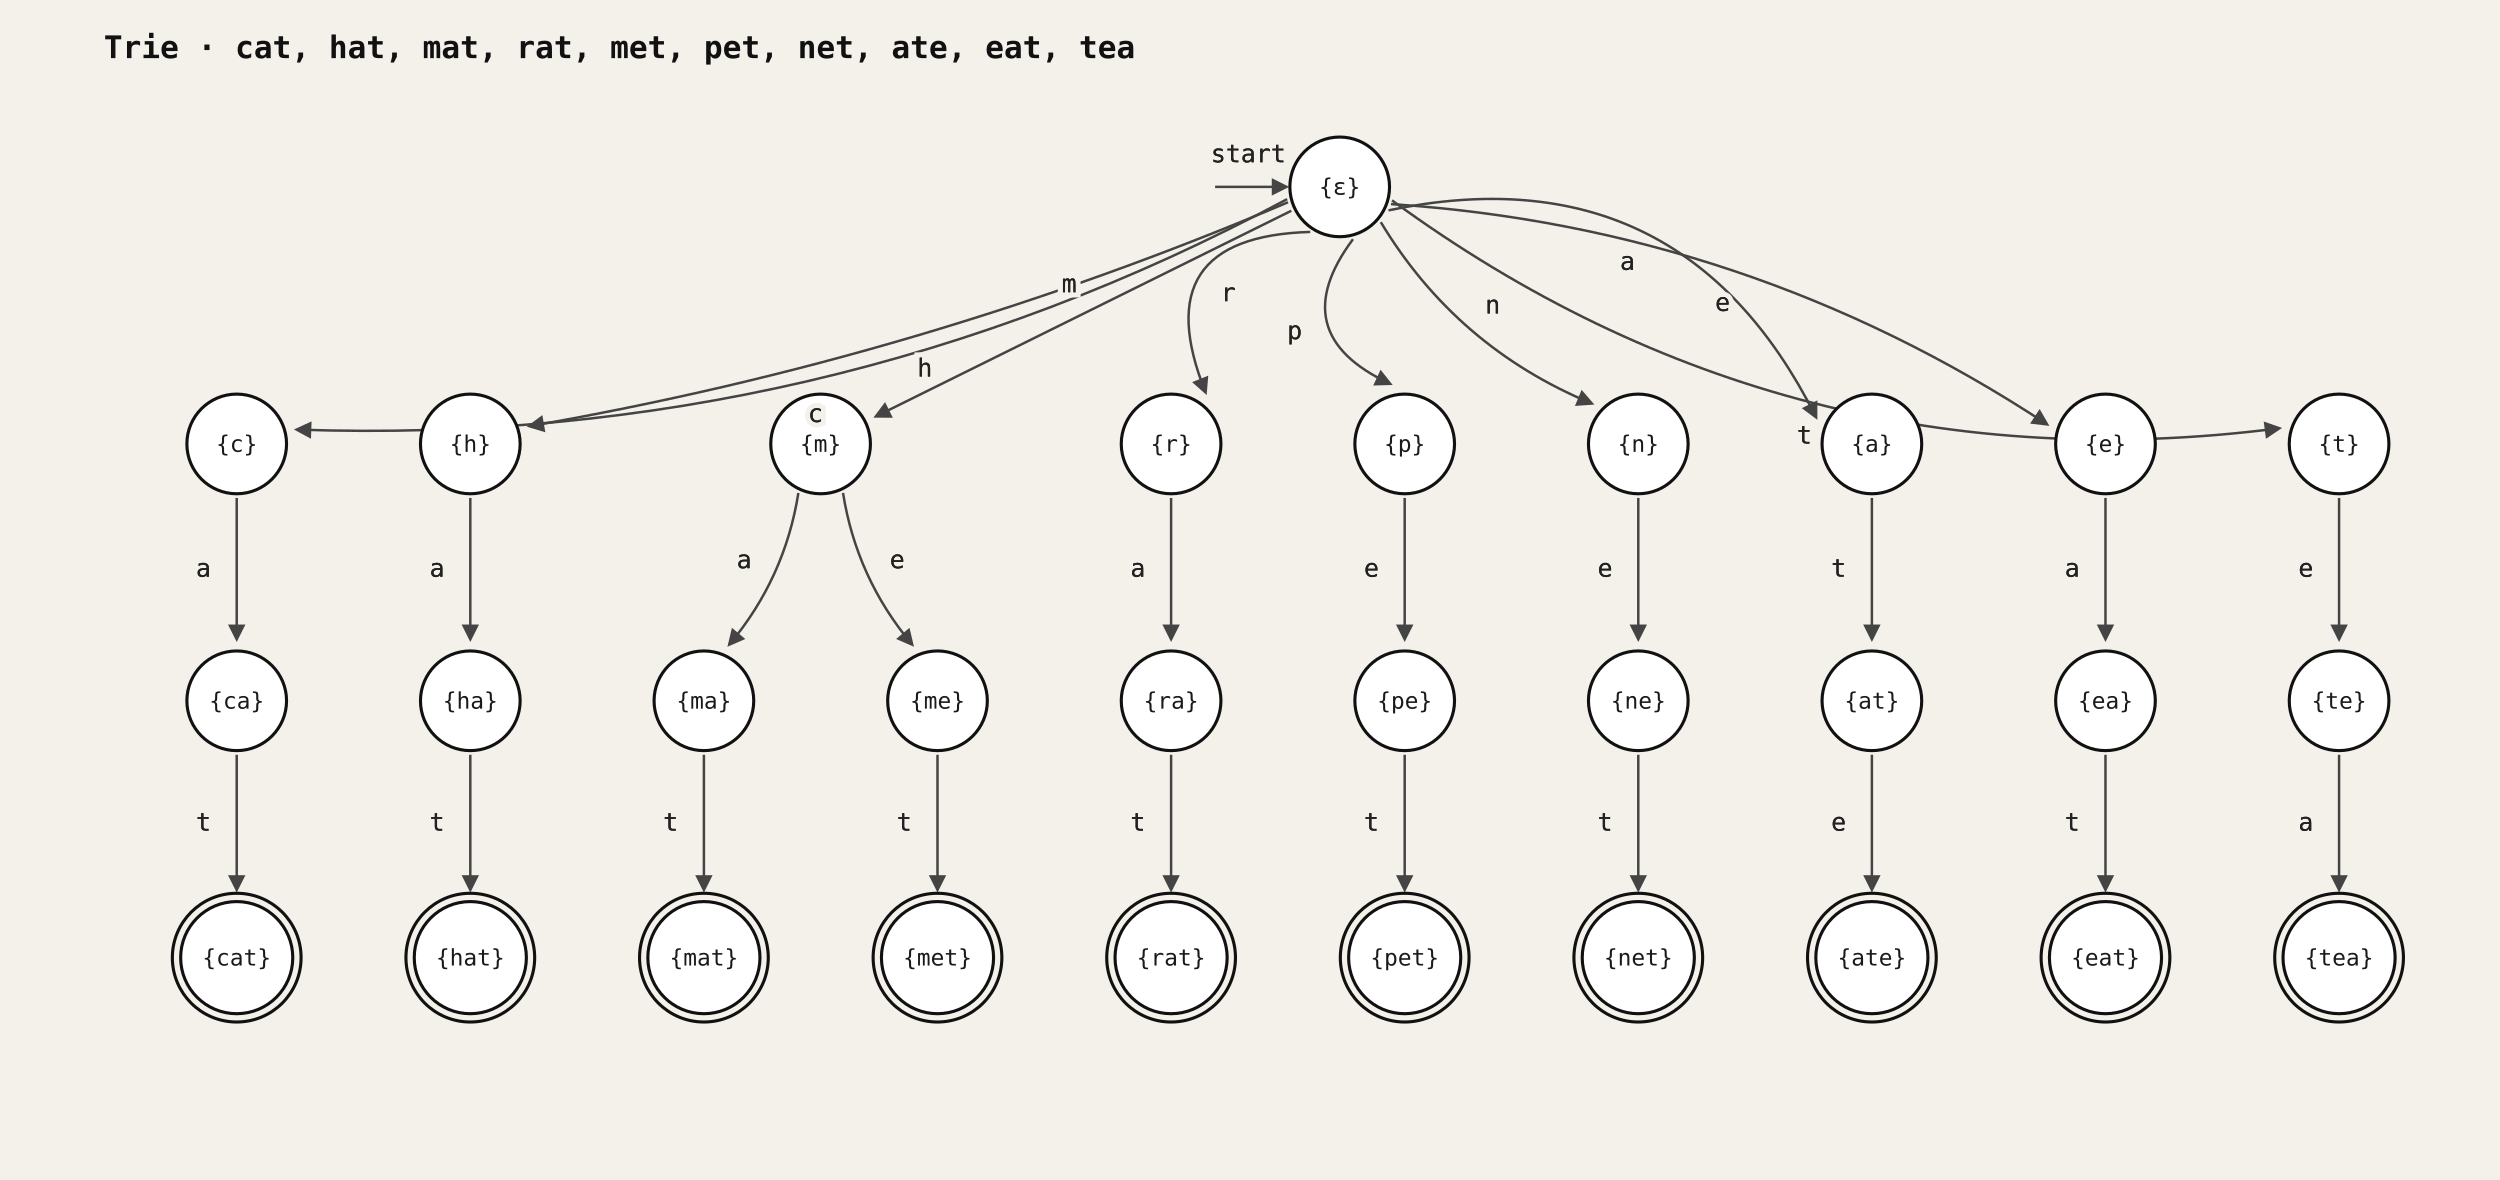
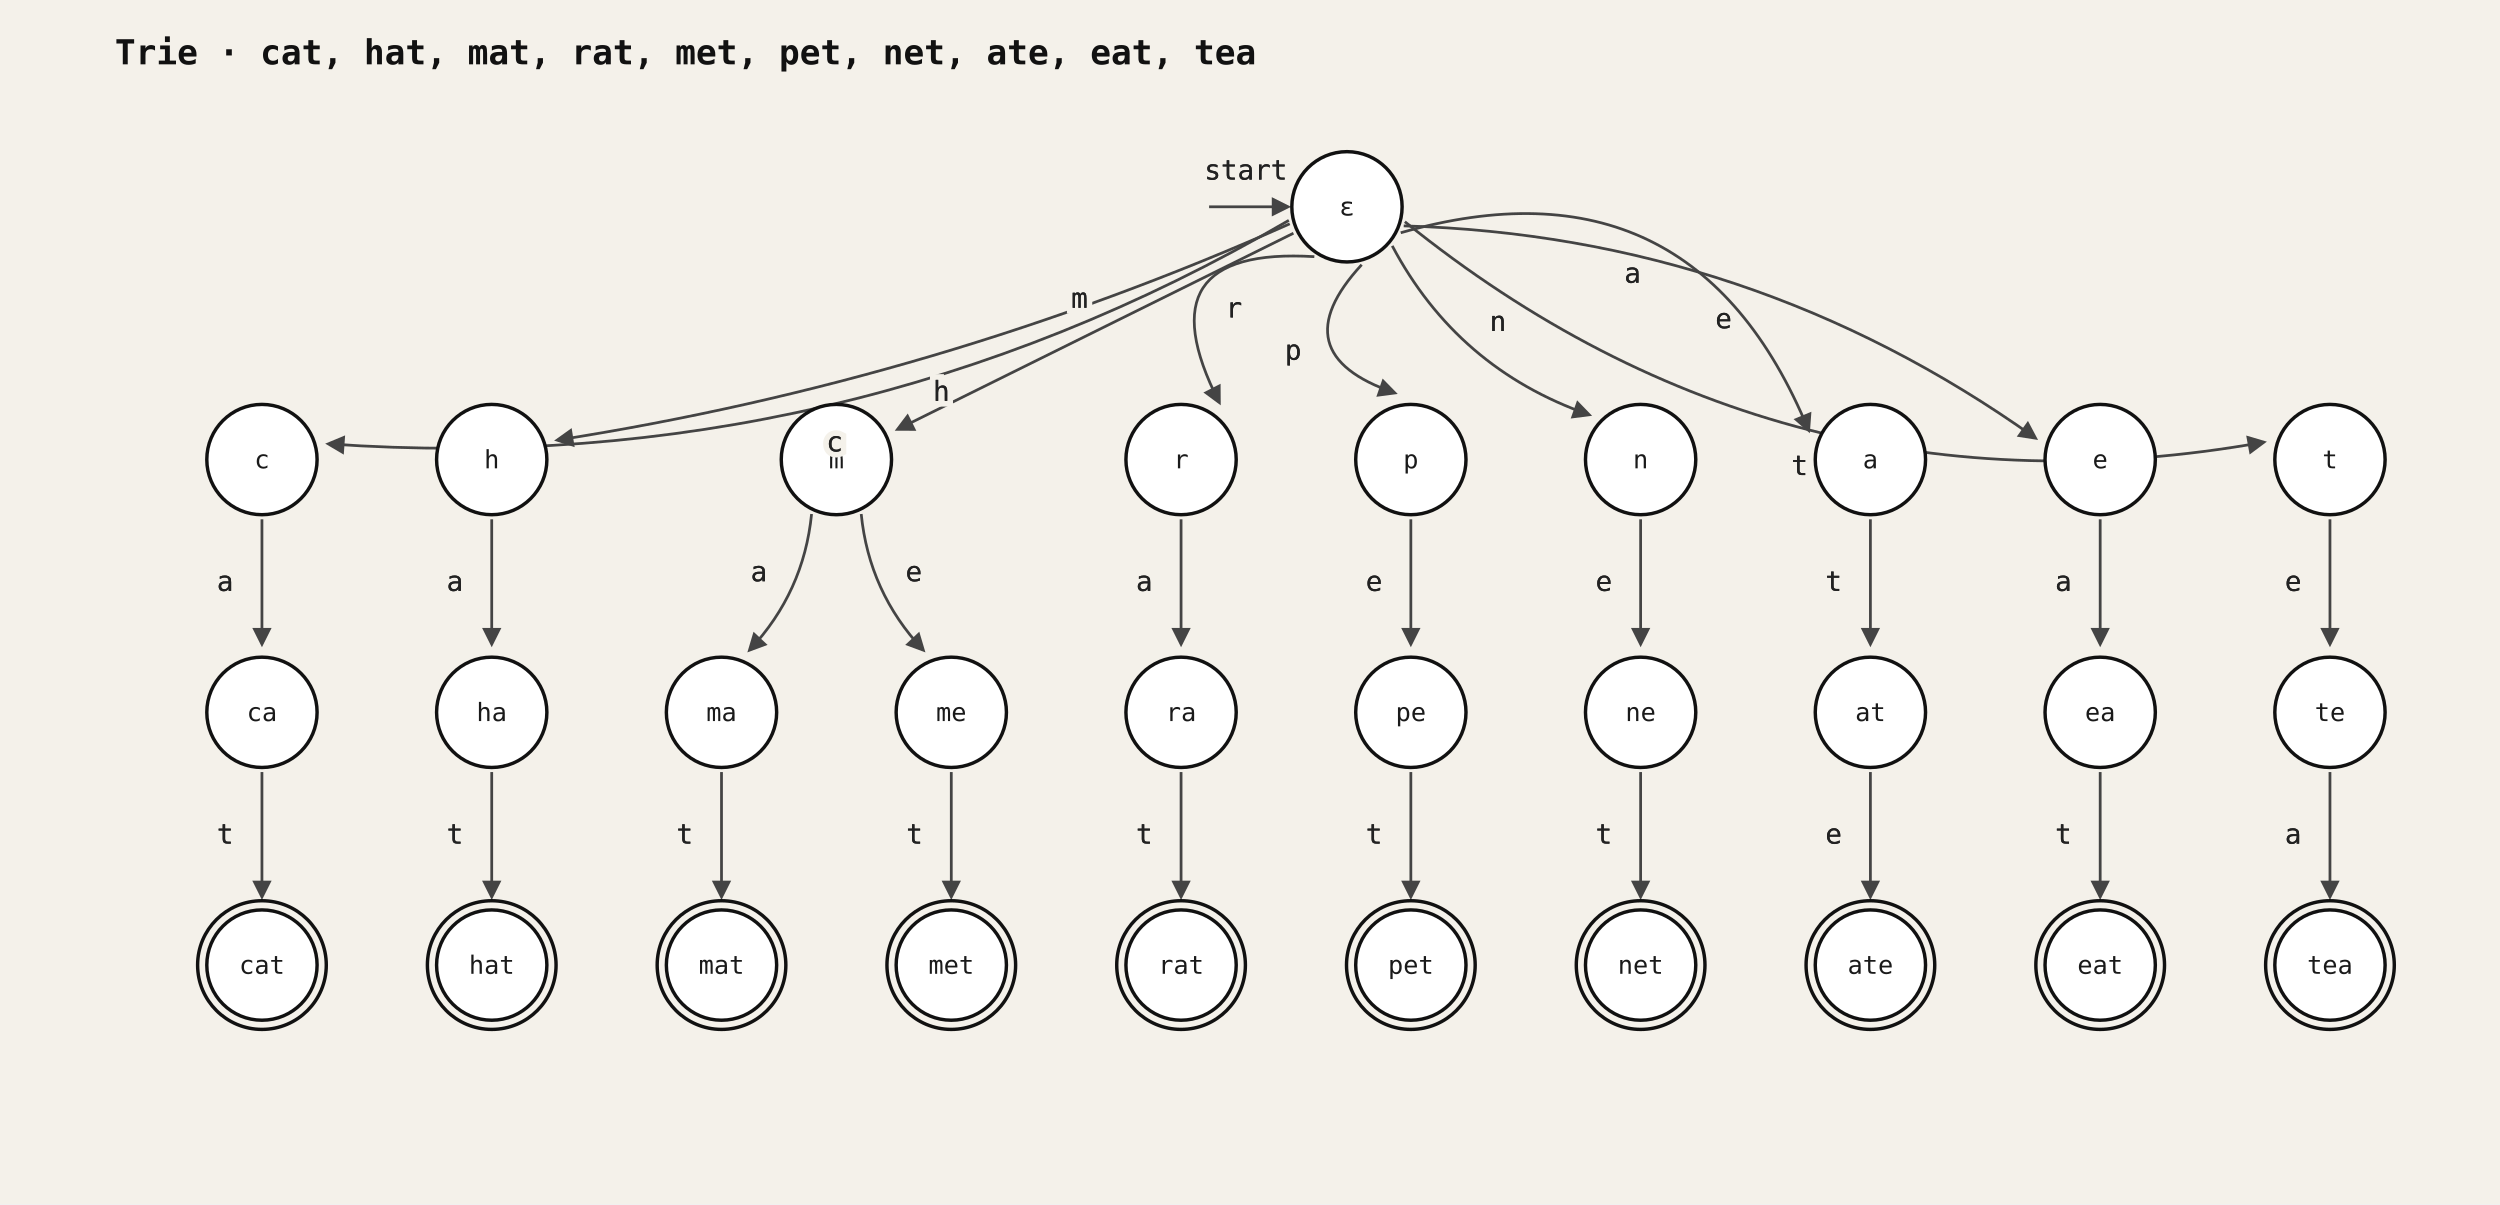
- <svg xmlns="http://www.w3.org/2000/svg" width="1204" height="568" viewBox="0 0 1204 568">
+ <svg xmlns="http://www.w3.org/2000/svg" width="1088" height="524" viewBox="0 0 1088 524">
  <style>text { font-family: ui-monospace, Consolas, monospace; font-size: 13px; fill: #111; }.edge-label { font-size: 12px; fill: #222; }.state-label { font-size: 11px; fill: #1a1a1a; }.title { font-size: 15px; font-weight: 600; fill: #111; }</style>
-   <rect x="0" y="0" width="1204" height="568" fill="#f4f1ea" />
+   <rect x="0" y="0" width="1088" height="524" fill="#f4f1ea" />
  <text x="50" y="28" class="title">Trie · cat, hat, mat, rat, met, pet, net, ate, eat, tea</text>
  <defs>
    <marker id="arrow" viewBox="0 0 10 10" refX="8" refY="5" markerWidth="7" markerHeight="7" orient="auto-start-reverse">
      <path d="M 0 0 L 10 5 L 0 10 z" fill="#444" />
    </marker>
  </defs>
-   <path d="M 668.7 101.3 Q 809.8 71.8 874.5 200.7" fill="none" stroke="#444" stroke-width="1.2" marker-end="url(#arrow)" />
-   <path d="M 619.9 95.9 Q 396.5 215.7 143.2 206.9" fill="none" stroke="#444" stroke-width="1.2" marker-end="url(#arrow)" />
-   <path d="M 669.9 98.3 Q 841.7 109.5 985.6 204.2" fill="none" stroke="#444" stroke-width="1.2" marker-end="url(#arrow)" />
-   <path d="M 620.3 97.4 Q 444.0 172.4 255.3 205.2" fill="none" stroke="#444" stroke-width="1.2" marker-end="url(#arrow)" />
-   <path d="M 621.9 101.5 L 422.1 200.4" fill="none" stroke="#444" stroke-width="1.2" marker-end="url(#arrow)" />
-   <path d="M 665.0 107.0 Q 701.3 167.2 766.3 194.2" fill="none" stroke="#444" stroke-width="1.2" marker-end="url(#arrow)" />
-   <path d="M 651.6 115.2 Q 617.7 160.7 669.2 184.7" fill="none" stroke="#444" stroke-width="1.2" marker-end="url(#arrow)" />
-   <path d="M 631.0 111.7 Q 550.6 114.0 580.5 188.7" fill="none" stroke="#444" stroke-width="1.2" marker-end="url(#arrow)" />
-   <path d="M 670.4 96.5 Q 862.0 236.6 1097.4 206.3" fill="none" stroke="#444" stroke-width="1.2" marker-end="url(#arrow)" />
-   <path d="M 901.5 239.8 L 901.5 307.5" fill="none" stroke="#444" stroke-width="1.2" marker-end="url(#arrow)" />
-   <path d="M 114.0 239.8 L 114.0 307.5" fill="none" stroke="#444" stroke-width="1.2" marker-end="url(#arrow)" />
-   <path d="M 1014.0 239.8 L 1014.0 307.5" fill="none" stroke="#444" stroke-width="1.2" marker-end="url(#arrow)" />
-   <path d="M 226.5 239.8 L 226.5 307.5" fill="none" stroke="#444" stroke-width="1.2" marker-end="url(#arrow)" />
-   <path d="M 384.5 237.4 Q 378.0 278.4 351.4 310.2" fill="none" stroke="#444" stroke-width="1.2" marker-end="url(#arrow)" />
-   <path d="M 406.0 237.4 Q 412.5 278.4 439.1 310.2" fill="none" stroke="#444" stroke-width="1.2" marker-end="url(#arrow)" />
-   <path d="M 789.0 239.8 L 789.0 307.5" fill="none" stroke="#444" stroke-width="1.2" marker-end="url(#arrow)" />
-   <path d="M 676.5 239.8 L 676.5 307.5" fill="none" stroke="#444" stroke-width="1.2" marker-end="url(#arrow)" />
-   <path d="M 564.0 239.8 L 564.0 307.5" fill="none" stroke="#444" stroke-width="1.2" marker-end="url(#arrow)" />
-   <path d="M 1126.5 239.8 L 1126.5 307.5" fill="none" stroke="#444" stroke-width="1.2" marker-end="url(#arrow)" />
-   <path d="M 901.5 363.5 L 901.5 428.2" fill="none" stroke="#444" stroke-width="1.2" marker-end="url(#arrow)" />
-   <path d="M 114.0 363.5 L 114.0 428.2" fill="none" stroke="#444" stroke-width="1.2" marker-end="url(#arrow)" />
-   <path d="M 1014.0 363.5 L 1014.0 428.2" fill="none" stroke="#444" stroke-width="1.2" marker-end="url(#arrow)" />
-   <path d="M 226.5 363.5 L 226.5 428.2" fill="none" stroke="#444" stroke-width="1.2" marker-end="url(#arrow)" />
-   <path d="M 339.0 363.5 L 339.0 428.2" fill="none" stroke="#444" stroke-width="1.2" marker-end="url(#arrow)" />
-   <path d="M 451.5 363.5 L 451.5 428.2" fill="none" stroke="#444" stroke-width="1.2" marker-end="url(#arrow)" />
-   <path d="M 789.0 363.5 L 789.0 428.2" fill="none" stroke="#444" stroke-width="1.2" marker-end="url(#arrow)" />
-   <path d="M 676.5 363.5 L 676.5 428.2" fill="none" stroke="#444" stroke-width="1.2" marker-end="url(#arrow)" />
-   <path d="M 564.0 363.5 L 564.0 428.2" fill="none" stroke="#444" stroke-width="1.2" marker-end="url(#arrow)" />
-   <path d="M 1126.5 363.5 L 1126.5 428.2" fill="none" stroke="#444" stroke-width="1.2" marker-end="url(#arrow)" />
-   <line x1="585.2" y1="90.0" x2="619.2" y2="90.0" stroke="#444" stroke-width="1.2" marker-end="url(#arrow)" />
-   <circle cx="645.2" cy="90.0" r="24.0" fill="#ffffff" stroke="#111" stroke-width="1.5" />
-   <text x="645.2" y="90.0" text-anchor="middle" dominant-baseline="central" class="state-label" font-size="10px">{ε}</text>
-   <circle cx="901.5" cy="213.8" r="24.0" fill="#ffffff" stroke="#111" stroke-width="1.5" />
-   <text x="901.5" y="213.8" text-anchor="middle" dominant-baseline="central" class="state-label" font-size="10px">{a}</text>
-   <circle cx="114.0" cy="213.8" r="24.0" fill="#ffffff" stroke="#111" stroke-width="1.5" />
-   <text x="114.0" y="213.8" text-anchor="middle" dominant-baseline="central" class="state-label" font-size="10px">{c}</text>
-   <circle cx="1014.0" cy="213.8" r="24.0" fill="#ffffff" stroke="#111" stroke-width="1.5" />
-   <text x="1014.0" y="213.8" text-anchor="middle" dominant-baseline="central" class="state-label" font-size="10px">{e}</text>
-   <circle cx="226.5" cy="213.8" r="24.0" fill="#ffffff" stroke="#111" stroke-width="1.5" />
-   <text x="226.5" y="213.8" text-anchor="middle" dominant-baseline="central" class="state-label" font-size="10px">{h}</text>
-   <circle cx="395.2" cy="213.8" r="24.0" fill="#ffffff" stroke="#111" stroke-width="1.5" />
-   <text x="395.2" y="213.8" text-anchor="middle" dominant-baseline="central" class="state-label" font-size="10px">{m}</text>
-   <circle cx="789.0" cy="213.8" r="24.0" fill="#ffffff" stroke="#111" stroke-width="1.5" />
-   <text x="789.0" y="213.8" text-anchor="middle" dominant-baseline="central" class="state-label" font-size="10px">{n}</text>
-   <circle cx="676.5" cy="213.8" r="24.0" fill="#ffffff" stroke="#111" stroke-width="1.5" />
-   <text x="676.5" y="213.8" text-anchor="middle" dominant-baseline="central" class="state-label" font-size="10px">{p}</text>
-   <circle cx="564.0" cy="213.8" r="24.0" fill="#ffffff" stroke="#111" stroke-width="1.5" />
-   <text x="564.0" y="213.8" text-anchor="middle" dominant-baseline="central" class="state-label" font-size="10px">{r}</text>
-   <circle cx="1126.5" cy="213.8" r="24.0" fill="#ffffff" stroke="#111" stroke-width="1.5" />
-   <text x="1126.5" y="213.8" text-anchor="middle" dominant-baseline="central" class="state-label" font-size="10px">{t}</text>
-   <circle cx="901.5" cy="337.5" r="24.0" fill="#ffffff" stroke="#111" stroke-width="1.5" />
-   <text x="901.5" y="337.5" text-anchor="middle" dominant-baseline="central" class="state-label" font-size="10px">{at}</text>
-   <circle cx="114.0" cy="337.5" r="24.0" fill="#ffffff" stroke="#111" stroke-width="1.5" />
-   <text x="114.0" y="337.5" text-anchor="middle" dominant-baseline="central" class="state-label" font-size="10px">{ca}</text>
-   <circle cx="1014.0" cy="337.5" r="24.0" fill="#ffffff" stroke="#111" stroke-width="1.5" />
-   <text x="1014.0" y="337.5" text-anchor="middle" dominant-baseline="central" class="state-label" font-size="10px">{ea}</text>
-   <circle cx="226.5" cy="337.5" r="24.0" fill="#ffffff" stroke="#111" stroke-width="1.5" />
-   <text x="226.5" y="337.5" text-anchor="middle" dominant-baseline="central" class="state-label" font-size="10px">{ha}</text>
-   <circle cx="339.0" cy="337.5" r="24.0" fill="#ffffff" stroke="#111" stroke-width="1.5" />
-   <text x="339.0" y="337.5" text-anchor="middle" dominant-baseline="central" class="state-label" font-size="10px">{ma}</text>
-   <circle cx="451.5" cy="337.5" r="24.0" fill="#ffffff" stroke="#111" stroke-width="1.5" />
-   <text x="451.5" y="337.5" text-anchor="middle" dominant-baseline="central" class="state-label" font-size="10px">{me}</text>
-   <circle cx="789.0" cy="337.5" r="24.0" fill="#ffffff" stroke="#111" stroke-width="1.5" />
-   <text x="789.0" y="337.5" text-anchor="middle" dominant-baseline="central" class="state-label" font-size="10px">{ne}</text>
-   <circle cx="676.5" cy="337.5" r="24.0" fill="#ffffff" stroke="#111" stroke-width="1.5" />
-   <text x="676.5" y="337.5" text-anchor="middle" dominant-baseline="central" class="state-label" font-size="10px">{pe}</text>
-   <circle cx="564.0" cy="337.5" r="24.0" fill="#ffffff" stroke="#111" stroke-width="1.5" />
-   <text x="564.0" y="337.5" text-anchor="middle" dominant-baseline="central" class="state-label" font-size="10px">{ra}</text>
-   <circle cx="1126.5" cy="337.5" r="24.0" fill="#ffffff" stroke="#111" stroke-width="1.5" />
-   <text x="1126.5" y="337.5" text-anchor="middle" dominant-baseline="central" class="state-label" font-size="10px">{te}</text>
-   <circle cx="901.5" cy="461.2" r="31.0" fill="none" stroke="#111" stroke-width="1.5" />
-   <circle cx="901.5" cy="461.2" r="27.0" fill="#ffffff" stroke="#111" stroke-width="1.5" />
-   <text x="901.5" y="461.2" text-anchor="middle" dominant-baseline="central" class="state-label" font-size="10px">{ate}</text>
-   <circle cx="114.0" cy="461.2" r="31.0" fill="none" stroke="#111" stroke-width="1.5" />
-   <circle cx="114.0" cy="461.2" r="27.0" fill="#ffffff" stroke="#111" stroke-width="1.5" />
-   <text x="114.0" y="461.2" text-anchor="middle" dominant-baseline="central" class="state-label" font-size="10px">{cat}</text>
-   <circle cx="1014.0" cy="461.2" r="31.0" fill="none" stroke="#111" stroke-width="1.5" />
-   <circle cx="1014.0" cy="461.2" r="27.0" fill="#ffffff" stroke="#111" stroke-width="1.5" />
-   <text x="1014.0" y="461.2" text-anchor="middle" dominant-baseline="central" class="state-label" font-size="10px">{eat}</text>
-   <circle cx="226.5" cy="461.2" r="31.0" fill="none" stroke="#111" stroke-width="1.5" />
-   <circle cx="226.5" cy="461.2" r="27.0" fill="#ffffff" stroke="#111" stroke-width="1.5" />
-   <text x="226.5" y="461.2" text-anchor="middle" dominant-baseline="central" class="state-label" font-size="10px">{hat}</text>
-   <circle cx="339.0" cy="461.2" r="31.0" fill="none" stroke="#111" stroke-width="1.5" />
-   <circle cx="339.0" cy="461.2" r="27.0" fill="#ffffff" stroke="#111" stroke-width="1.5" />
-   <text x="339.0" y="461.2" text-anchor="middle" dominant-baseline="central" class="state-label" font-size="10px">{mat}</text>
-   <circle cx="451.5" cy="461.2" r="31.0" fill="none" stroke="#111" stroke-width="1.5" />
-   <circle cx="451.5" cy="461.2" r="27.0" fill="#ffffff" stroke="#111" stroke-width="1.5" />
-   <text x="451.5" y="461.2" text-anchor="middle" dominant-baseline="central" class="state-label" font-size="10px">{met}</text>
-   <circle cx="789.0" cy="461.2" r="31.0" fill="none" stroke="#111" stroke-width="1.5" />
-   <circle cx="789.0" cy="461.2" r="27.0" fill="#ffffff" stroke="#111" stroke-width="1.5" />
-   <text x="789.0" y="461.2" text-anchor="middle" dominant-baseline="central" class="state-label" font-size="10px">{net}</text>
-   <circle cx="676.5" cy="461.2" r="31.0" fill="none" stroke="#111" stroke-width="1.5" />
-   <circle cx="676.5" cy="461.2" r="27.0" fill="#ffffff" stroke="#111" stroke-width="1.5" />
-   <text x="676.5" y="461.2" text-anchor="middle" dominant-baseline="central" class="state-label" font-size="10px">{pet}</text>
-   <circle cx="564.0" cy="461.2" r="31.0" fill="none" stroke="#111" stroke-width="1.5" />
-   <circle cx="564.0" cy="461.2" r="27.0" fill="#ffffff" stroke="#111" stroke-width="1.5" />
-   <text x="564.0" y="461.2" text-anchor="middle" dominant-baseline="central" class="state-label" font-size="10px">{rat}</text>
-   <circle cx="1126.5" cy="461.2" r="31.0" fill="none" stroke="#111" stroke-width="1.5" />
-   <circle cx="1126.5" cy="461.2" r="27.0" fill="#ffffff" stroke="#111" stroke-width="1.5" />
-   <text x="1126.5" y="461.2" text-anchor="middle" dominant-baseline="central" class="state-label" font-size="10px">{tea}</text>
-   <text x="783.8" y="125.8" text-anchor="middle" dominant-baseline="central" class="edge-label" stroke="#f4f1ea" stroke-width="5" paint-order="stroke">a</text>
-   <text x="783.8" y="125.8" text-anchor="middle" dominant-baseline="central" class="edge-label">a</text>
-   <text x="392.7" y="199.1" text-anchor="middle" dominant-baseline="central" class="edge-label" stroke="#f4f1ea" stroke-width="5" paint-order="stroke">c</text>
-   <text x="392.7" y="199.1" text-anchor="middle" dominant-baseline="central" class="edge-label">c</text>
-   <text x="829.6" y="145.6" text-anchor="middle" dominant-baseline="central" class="edge-label" stroke="#f4f1ea" stroke-width="5" paint-order="stroke">e</text>
-   <text x="829.6" y="145.6" text-anchor="middle" dominant-baseline="central" class="edge-label">e</text>
-   <text x="445.4" y="177.2" text-anchor="middle" dominant-baseline="central" class="edge-label" stroke="#f4f1ea" stroke-width="5" paint-order="stroke">h</text>
-   <text x="445.4" y="177.2" text-anchor="middle" dominant-baseline="central" class="edge-label">h</text>
-   <text x="514.9" y="136.6" text-anchor="middle" dominant-baseline="central" class="edge-label" stroke="#f4f1ea" stroke-width="5" paint-order="stroke">m</text>
-   <text x="514.9" y="136.6" text-anchor="middle" dominant-baseline="central" class="edge-label">m</text>
-   <text x="718.9" y="146.8" text-anchor="middle" dominant-baseline="central" class="edge-label" stroke="#f4f1ea" stroke-width="5" paint-order="stroke">n</text>
-   <text x="718.9" y="146.8" text-anchor="middle" dominant-baseline="central" class="edge-label">n</text>
-   <text x="623.5" y="159.2" text-anchor="middle" dominant-baseline="central" class="edge-label" stroke="#f4f1ea" stroke-width="5" paint-order="stroke">p</text>
-   <text x="623.5" y="159.2" text-anchor="middle" dominant-baseline="central" class="edge-label">p</text>
-   <text x="591.5" y="140.9" text-anchor="middle" dominant-baseline="central" class="edge-label" stroke="#f4f1ea" stroke-width="5" paint-order="stroke">r</text>
-   <text x="591.5" y="140.9" text-anchor="middle" dominant-baseline="central" class="edge-label">r</text>
-   <text x="869.0" y="209.5" text-anchor="middle" dominant-baseline="central" class="edge-label" stroke="#f4f1ea" stroke-width="5" paint-order="stroke">t</text>
-   <text x="869.0" y="209.5" text-anchor="middle" dominant-baseline="central" class="edge-label">t</text>
-   <text x="885.5" y="273.6" text-anchor="middle" dominant-baseline="central" class="edge-label" stroke="#f4f1ea" stroke-width="5" paint-order="stroke">t</text>
-   <text x="885.5" y="273.6" text-anchor="middle" dominant-baseline="central" class="edge-label">t</text>
-   <text x="98.0" y="273.6" text-anchor="middle" dominant-baseline="central" class="edge-label" stroke="#f4f1ea" stroke-width="5" paint-order="stroke">a</text>
-   <text x="98.0" y="273.6" text-anchor="middle" dominant-baseline="central" class="edge-label">a</text>
-   <text x="998.0" y="273.6" text-anchor="middle" dominant-baseline="central" class="edge-label" stroke="#f4f1ea" stroke-width="5" paint-order="stroke">a</text>
-   <text x="998.0" y="273.6" text-anchor="middle" dominant-baseline="central" class="edge-label">a</text>
-   <text x="210.5" y="273.6" text-anchor="middle" dominant-baseline="central" class="edge-label" stroke="#f4f1ea" stroke-width="5" paint-order="stroke">a</text>
-   <text x="210.5" y="273.6" text-anchor="middle" dominant-baseline="central" class="edge-label">a</text>
-   <text x="358.4" y="269.5" text-anchor="middle" dominant-baseline="central" class="edge-label" stroke="#f4f1ea" stroke-width="5" paint-order="stroke">a</text>
-   <text x="358.4" y="269.5" text-anchor="middle" dominant-baseline="central" class="edge-label">a</text>
-   <text x="432.1" y="269.5" text-anchor="middle" dominant-baseline="central" class="edge-label" stroke="#f4f1ea" stroke-width="5" paint-order="stroke">e</text>
-   <text x="432.1" y="269.5" text-anchor="middle" dominant-baseline="central" class="edge-label">e</text>
-   <text x="773.0" y="273.6" text-anchor="middle" dominant-baseline="central" class="edge-label" stroke="#f4f1ea" stroke-width="5" paint-order="stroke">e</text>
-   <text x="773.0" y="273.6" text-anchor="middle" dominant-baseline="central" class="edge-label">e</text>
-   <text x="660.5" y="273.6" text-anchor="middle" dominant-baseline="central" class="edge-label" stroke="#f4f1ea" stroke-width="5" paint-order="stroke">e</text>
-   <text x="660.5" y="273.6" text-anchor="middle" dominant-baseline="central" class="edge-label">e</text>
-   <text x="548.0" y="273.6" text-anchor="middle" dominant-baseline="central" class="edge-label" stroke="#f4f1ea" stroke-width="5" paint-order="stroke">a</text>
-   <text x="548.0" y="273.6" text-anchor="middle" dominant-baseline="central" class="edge-label">a</text>
-   <text x="1110.5" y="273.6" text-anchor="middle" dominant-baseline="central" class="edge-label" stroke="#f4f1ea" stroke-width="5" paint-order="stroke">e</text>
-   <text x="1110.5" y="273.6" text-anchor="middle" dominant-baseline="central" class="edge-label">e</text>
-   <text x="885.5" y="395.9" text-anchor="middle" dominant-baseline="central" class="edge-label" stroke="#f4f1ea" stroke-width="5" paint-order="stroke">e</text>
-   <text x="885.5" y="395.9" text-anchor="middle" dominant-baseline="central" class="edge-label">e</text>
-   <text x="98.0" y="395.9" text-anchor="middle" dominant-baseline="central" class="edge-label" stroke="#f4f1ea" stroke-width="5" paint-order="stroke">t</text>
-   <text x="98.0" y="395.9" text-anchor="middle" dominant-baseline="central" class="edge-label">t</text>
-   <text x="998.0" y="395.9" text-anchor="middle" dominant-baseline="central" class="edge-label" stroke="#f4f1ea" stroke-width="5" paint-order="stroke">t</text>
-   <text x="998.0" y="395.9" text-anchor="middle" dominant-baseline="central" class="edge-label">t</text>
-   <text x="210.5" y="395.9" text-anchor="middle" dominant-baseline="central" class="edge-label" stroke="#f4f1ea" stroke-width="5" paint-order="stroke">t</text>
-   <text x="210.5" y="395.9" text-anchor="middle" dominant-baseline="central" class="edge-label">t</text>
-   <text x="323.0" y="395.9" text-anchor="middle" dominant-baseline="central" class="edge-label" stroke="#f4f1ea" stroke-width="5" paint-order="stroke">t</text>
-   <text x="323.0" y="395.9" text-anchor="middle" dominant-baseline="central" class="edge-label">t</text>
-   <text x="435.5" y="395.9" text-anchor="middle" dominant-baseline="central" class="edge-label" stroke="#f4f1ea" stroke-width="5" paint-order="stroke">t</text>
-   <text x="435.5" y="395.9" text-anchor="middle" dominant-baseline="central" class="edge-label">t</text>
-   <text x="773.0" y="395.9" text-anchor="middle" dominant-baseline="central" class="edge-label" stroke="#f4f1ea" stroke-width="5" paint-order="stroke">t</text>
-   <text x="773.0" y="395.9" text-anchor="middle" dominant-baseline="central" class="edge-label">t</text>
-   <text x="660.5" y="395.9" text-anchor="middle" dominant-baseline="central" class="edge-label" stroke="#f4f1ea" stroke-width="5" paint-order="stroke">t</text>
-   <text x="660.5" y="395.9" text-anchor="middle" dominant-baseline="central" class="edge-label">t</text>
-   <text x="548.0" y="395.9" text-anchor="middle" dominant-baseline="central" class="edge-label" stroke="#f4f1ea" stroke-width="5" paint-order="stroke">t</text>
-   <text x="548.0" y="395.9" text-anchor="middle" dominant-baseline="central" class="edge-label">t</text>
-   <text x="1110.5" y="395.9" text-anchor="middle" dominant-baseline="central" class="edge-label" stroke="#f4f1ea" stroke-width="5" paint-order="stroke">a</text>
-   <text x="1110.5" y="395.9" text-anchor="middle" dominant-baseline="central" class="edge-label">a</text>
-   <text x="601.2" y="74.0" text-anchor="middle" dominant-baseline="central" class="edge-label" stroke="#f4f1ea" stroke-width="5" paint-order="stroke">start</text>
-   <text x="601.2" y="74.0" text-anchor="middle" dominant-baseline="central" class="edge-label">start</text>
+   <path d="M 609.6 101.3 Q 736.6 64.9 787.0 187.0" fill="none" stroke="#444" stroke-width="1.2" marker-end="url(#arrow)" />
+   <path d="M 560.9 95.9 Q 367.0 208.8 143.2 193.2" fill="none" stroke="#444" stroke-width="1.2" marker-end="url(#arrow)" />
+   <path d="M 610.9 98.3 Q 762.2 102.6 885.6 190.5" fill="none" stroke="#444" stroke-width="1.2" marker-end="url(#arrow)" />
+   <path d="M 561.3 97.4 Q 408.3 165.5 242.8 191.5" fill="none" stroke="#444" stroke-width="1.2" marker-end="url(#arrow)" />
+   <path d="M 562.9 101.5 L 390.9 186.7" fill="none" stroke="#444" stroke-width="1.2" marker-end="url(#arrow)" />
+   <path d="M 605.9 107.0 Q 634.2 160.4 691.3 180.4" fill="none" stroke="#444" stroke-width="1.2" marker-end="url(#arrow)" />
+   <path d="M 592.6 115.2 Q 557.0 153.8 606.7 170.9" fill="none" stroke="#444" stroke-width="1.2" marker-end="url(#arrow)" />
+   <path d="M 572.0 111.7 Q 496.0 107.1 530.5 174.9" fill="none" stroke="#444" stroke-width="1.2" marker-end="url(#arrow)" />
+   <path d="M 611.4 96.5 Q 776.3 229.7 984.9 192.5" fill="none" stroke="#444" stroke-width="1.2" marker-end="url(#arrow)" />
+   <path d="M 814.0 226.0 L 814.0 280.0" fill="none" stroke="#444" stroke-width="1.2" marker-end="url(#arrow)" />
+   <path d="M 114.0 226.0 L 114.0 280.0" fill="none" stroke="#444" stroke-width="1.2" marker-end="url(#arrow)" />
+   <path d="M 914.0 226.0 L 914.0 280.0" fill="none" stroke="#444" stroke-width="1.2" marker-end="url(#arrow)" />
+   <path d="M 214.0 226.0 L 214.0 280.0" fill="none" stroke="#444" stroke-width="1.2" marker-end="url(#arrow)" />
+   <path d="M 353.2 223.7 Q 349.8 257.7 326.4 282.7" fill="none" stroke="#444" stroke-width="1.2" marker-end="url(#arrow)" />
+   <path d="M 374.8 223.7 Q 378.2 257.7 401.6 282.7" fill="none" stroke="#444" stroke-width="1.2" marker-end="url(#arrow)" />
+   <path d="M 714.0 226.0 L 714.0 280.0" fill="none" stroke="#444" stroke-width="1.2" marker-end="url(#arrow)" />
+   <path d="M 614.0 226.0 L 614.0 280.0" fill="none" stroke="#444" stroke-width="1.2" marker-end="url(#arrow)" />
+   <path d="M 514.0 226.0 L 514.0 280.0" fill="none" stroke="#444" stroke-width="1.2" marker-end="url(#arrow)" />
+   <path d="M 1014.0 226.0 L 1014.0 280.0" fill="none" stroke="#444" stroke-width="1.2" marker-end="url(#arrow)" />
+   <path d="M 814.0 336.0 L 814.0 390.0" fill="none" stroke="#444" stroke-width="1.2" marker-end="url(#arrow)" />
+   <path d="M 114.0 336.0 L 114.0 390.0" fill="none" stroke="#444" stroke-width="1.2" marker-end="url(#arrow)" />
+   <path d="M 914.0 336.0 L 914.0 390.0" fill="none" stroke="#444" stroke-width="1.2" marker-end="url(#arrow)" />
+   <path d="M 214.0 336.0 L 214.0 390.0" fill="none" stroke="#444" stroke-width="1.2" marker-end="url(#arrow)" />
+   <path d="M 314.0 336.0 L 314.0 390.0" fill="none" stroke="#444" stroke-width="1.2" marker-end="url(#arrow)" />
+   <path d="M 414.0 336.0 L 414.0 390.0" fill="none" stroke="#444" stroke-width="1.2" marker-end="url(#arrow)" />
+   <path d="M 714.0 336.0 L 714.0 390.0" fill="none" stroke="#444" stroke-width="1.2" marker-end="url(#arrow)" />
+   <path d="M 614.0 336.0 L 614.0 390.0" fill="none" stroke="#444" stroke-width="1.2" marker-end="url(#arrow)" />
+   <path d="M 514.0 336.0 L 514.0 390.0" fill="none" stroke="#444" stroke-width="1.2" marker-end="url(#arrow)" />
+   <path d="M 1014.0 336.0 L 1014.0 390.0" fill="none" stroke="#444" stroke-width="1.2" marker-end="url(#arrow)" />
+   <line x1="526.2" y1="90.0" x2="560.2" y2="90.0" stroke="#444" stroke-width="1.2" marker-end="url(#arrow)" />
+   <circle cx="586.2" cy="90.0" r="24.0" fill="#ffffff" stroke="#111" stroke-width="1.5" />
+   <text x="586.2" y="90.0" text-anchor="middle" dominant-baseline="central" class="state-label" font-size="10px">ε</text>
+   <circle cx="814.0" cy="200.0" r="24.0" fill="#ffffff" stroke="#111" stroke-width="1.5" />
+   <text x="814.0" y="200.0" text-anchor="middle" dominant-baseline="central" class="state-label" font-size="10px">a</text>
+   <circle cx="114.0" cy="200.0" r="24.0" fill="#ffffff" stroke="#111" stroke-width="1.5" />
+   <text x="114.0" y="200.0" text-anchor="middle" dominant-baseline="central" class="state-label" font-size="10px">c</text>
+   <circle cx="914.0" cy="200.0" r="24.0" fill="#ffffff" stroke="#111" stroke-width="1.5" />
+   <text x="914.0" y="200.0" text-anchor="middle" dominant-baseline="central" class="state-label" font-size="10px">e</text>
+   <circle cx="214.0" cy="200.0" r="24.0" fill="#ffffff" stroke="#111" stroke-width="1.5" />
+   <text x="214.0" y="200.0" text-anchor="middle" dominant-baseline="central" class="state-label" font-size="10px">h</text>
+   <circle cx="364.0" cy="200.0" r="24.0" fill="#ffffff" stroke="#111" stroke-width="1.5" />
+   <text x="364.0" y="200.0" text-anchor="middle" dominant-baseline="central" class="state-label" font-size="10px">m</text>
+   <circle cx="714.0" cy="200.0" r="24.0" fill="#ffffff" stroke="#111" stroke-width="1.5" />
+   <text x="714.0" y="200.0" text-anchor="middle" dominant-baseline="central" class="state-label" font-size="10px">n</text>
+   <circle cx="614.0" cy="200.0" r="24.0" fill="#ffffff" stroke="#111" stroke-width="1.5" />
+   <text x="614.0" y="200.0" text-anchor="middle" dominant-baseline="central" class="state-label" font-size="10px">p</text>
+   <circle cx="514.0" cy="200.0" r="24.0" fill="#ffffff" stroke="#111" stroke-width="1.5" />
+   <text x="514.0" y="200.0" text-anchor="middle" dominant-baseline="central" class="state-label" font-size="10px">r</text>
+   <circle cx="1014.0" cy="200.0" r="24.0" fill="#ffffff" stroke="#111" stroke-width="1.5" />
+   <text x="1014.0" y="200.0" text-anchor="middle" dominant-baseline="central" class="state-label" font-size="10px">t</text>
+   <circle cx="814.0" cy="310.0" r="24.0" fill="#ffffff" stroke="#111" stroke-width="1.5" />
+   <text x="814.0" y="310.0" text-anchor="middle" dominant-baseline="central" class="state-label" font-size="10px">at</text>
+   <circle cx="114.0" cy="310.0" r="24.0" fill="#ffffff" stroke="#111" stroke-width="1.5" />
+   <text x="114.0" y="310.0" text-anchor="middle" dominant-baseline="central" class="state-label" font-size="10px">ca</text>
+   <circle cx="914.0" cy="310.0" r="24.0" fill="#ffffff" stroke="#111" stroke-width="1.5" />
+   <text x="914.0" y="310.0" text-anchor="middle" dominant-baseline="central" class="state-label" font-size="10px">ea</text>
+   <circle cx="214.0" cy="310.0" r="24.0" fill="#ffffff" stroke="#111" stroke-width="1.5" />
+   <text x="214.0" y="310.0" text-anchor="middle" dominant-baseline="central" class="state-label" font-size="10px">ha</text>
+   <circle cx="314.0" cy="310.0" r="24.0" fill="#ffffff" stroke="#111" stroke-width="1.5" />
+   <text x="314.0" y="310.0" text-anchor="middle" dominant-baseline="central" class="state-label" font-size="10px">ma</text>
+   <circle cx="414.0" cy="310.0" r="24.0" fill="#ffffff" stroke="#111" stroke-width="1.5" />
+   <text x="414.0" y="310.0" text-anchor="middle" dominant-baseline="central" class="state-label" font-size="10px">me</text>
+   <circle cx="714.0" cy="310.0" r="24.0" fill="#ffffff" stroke="#111" stroke-width="1.5" />
+   <text x="714.0" y="310.0" text-anchor="middle" dominant-baseline="central" class="state-label" font-size="10px">ne</text>
+   <circle cx="614.0" cy="310.0" r="24.0" fill="#ffffff" stroke="#111" stroke-width="1.5" />
+   <text x="614.0" y="310.0" text-anchor="middle" dominant-baseline="central" class="state-label" font-size="10px">pe</text>
+   <circle cx="514.0" cy="310.0" r="24.0" fill="#ffffff" stroke="#111" stroke-width="1.5" />
+   <text x="514.0" y="310.0" text-anchor="middle" dominant-baseline="central" class="state-label" font-size="10px">ra</text>
+   <circle cx="1014.0" cy="310.0" r="24.0" fill="#ffffff" stroke="#111" stroke-width="1.5" />
+   <text x="1014.0" y="310.0" text-anchor="middle" dominant-baseline="central" class="state-label" font-size="10px">te</text>
+   <circle cx="814.0" cy="420.0" r="28.0" fill="none" stroke="#111" stroke-width="1.5" />
+   <circle cx="814.0" cy="420.0" r="24.0" fill="#ffffff" stroke="#111" stroke-width="1.5" />
+   <text x="814.0" y="420.0" text-anchor="middle" dominant-baseline="central" class="state-label" font-size="10px">ate</text>
+   <circle cx="114.0" cy="420.0" r="28.0" fill="none" stroke="#111" stroke-width="1.5" />
+   <circle cx="114.0" cy="420.0" r="24.0" fill="#ffffff" stroke="#111" stroke-width="1.5" />
+   <text x="114.0" y="420.0" text-anchor="middle" dominant-baseline="central" class="state-label" font-size="10px">cat</text>
+   <circle cx="914.0" cy="420.0" r="28.0" fill="none" stroke="#111" stroke-width="1.5" />
+   <circle cx="914.0" cy="420.0" r="24.0" fill="#ffffff" stroke="#111" stroke-width="1.5" />
+   <text x="914.0" y="420.0" text-anchor="middle" dominant-baseline="central" class="state-label" font-size="10px">eat</text>
+   <circle cx="214.0" cy="420.0" r="28.0" fill="none" stroke="#111" stroke-width="1.5" />
+   <circle cx="214.0" cy="420.0" r="24.0" fill="#ffffff" stroke="#111" stroke-width="1.5" />
+   <text x="214.0" y="420.0" text-anchor="middle" dominant-baseline="central" class="state-label" font-size="10px">hat</text>
+   <circle cx="314.0" cy="420.0" r="28.0" fill="none" stroke="#111" stroke-width="1.5" />
+   <circle cx="314.0" cy="420.0" r="24.0" fill="#ffffff" stroke="#111" stroke-width="1.5" />
+   <text x="314.0" y="420.0" text-anchor="middle" dominant-baseline="central" class="state-label" font-size="10px">mat</text>
+   <circle cx="414.0" cy="420.0" r="28.0" fill="none" stroke="#111" stroke-width="1.5" />
+   <circle cx="414.0" cy="420.0" r="24.0" fill="#ffffff" stroke="#111" stroke-width="1.5" />
+   <text x="414.0" y="420.0" text-anchor="middle" dominant-baseline="central" class="state-label" font-size="10px">met</text>
+   <circle cx="714.0" cy="420.0" r="28.0" fill="none" stroke="#111" stroke-width="1.5" />
+   <circle cx="714.0" cy="420.0" r="24.0" fill="#ffffff" stroke="#111" stroke-width="1.5" />
+   <text x="714.0" y="420.0" text-anchor="middle" dominant-baseline="central" class="state-label" font-size="10px">net</text>
+   <circle cx="614.0" cy="420.0" r="28.0" fill="none" stroke="#111" stroke-width="1.5" />
+   <circle cx="614.0" cy="420.0" r="24.0" fill="#ffffff" stroke="#111" stroke-width="1.5" />
+   <text x="614.0" y="420.0" text-anchor="middle" dominant-baseline="central" class="state-label" font-size="10px">pet</text>
+   <circle cx="514.0" cy="420.0" r="28.0" fill="none" stroke="#111" stroke-width="1.5" />
+   <circle cx="514.0" cy="420.0" r="24.0" fill="#ffffff" stroke="#111" stroke-width="1.5" />
+   <text x="514.0" y="420.0" text-anchor="middle" dominant-baseline="central" class="state-label" font-size="10px">rat</text>
+   <circle cx="1014.0" cy="420.0" r="28.0" fill="none" stroke="#111" stroke-width="1.5" />
+   <circle cx="1014.0" cy="420.0" r="24.0" fill="#ffffff" stroke="#111" stroke-width="1.5" />
+   <text x="1014.0" y="420.0" text-anchor="middle" dominant-baseline="central" class="state-label" font-size="10px">tea</text>
+   <text x="710.5" y="118.9" text-anchor="middle" dominant-baseline="central" class="edge-label" stroke="#f4f1ea" stroke-width="5" paint-order="stroke">a</text>
+   <text x="710.5" y="118.9" text-anchor="middle" dominant-baseline="central" class="edge-label">a</text>
+   <text x="363.2" y="192.3" text-anchor="middle" dominant-baseline="central" class="edge-label" stroke="#f4f1ea" stroke-width="5" paint-order="stroke">c</text>
+   <text x="363.2" y="192.3" text-anchor="middle" dominant-baseline="central" class="edge-label">c</text>
+   <text x="750.1" y="138.7" text-anchor="middle" dominant-baseline="central" class="edge-label" stroke="#f4f1ea" stroke-width="5" paint-order="stroke">e</text>
+   <text x="750.1" y="138.7" text-anchor="middle" dominant-baseline="central" class="edge-label">e</text>
+   <text x="409.7" y="170.3" text-anchor="middle" dominant-baseline="central" class="edge-label" stroke="#f4f1ea" stroke-width="5" paint-order="stroke">h</text>
+   <text x="409.7" y="170.3" text-anchor="middle" dominant-baseline="central" class="edge-label">h</text>
+   <text x="469.8" y="129.8" text-anchor="middle" dominant-baseline="central" class="edge-label" stroke="#f4f1ea" stroke-width="5" paint-order="stroke">m</text>
+   <text x="469.8" y="129.8" text-anchor="middle" dominant-baseline="central" class="edge-label">m</text>
+   <text x="651.9" y="139.9" text-anchor="middle" dominant-baseline="central" class="edge-label" stroke="#f4f1ea" stroke-width="5" paint-order="stroke">n</text>
+   <text x="651.9" y="139.9" text-anchor="middle" dominant-baseline="central" class="edge-label">n</text>
+   <text x="562.8" y="152.4" text-anchor="middle" dominant-baseline="central" class="edge-label" stroke="#f4f1ea" stroke-width="5" paint-order="stroke">p</text>
+   <text x="562.8" y="152.4" text-anchor="middle" dominant-baseline="central" class="edge-label">p</text>
+   <text x="537.0" y="134.0" text-anchor="middle" dominant-baseline="central" class="edge-label" stroke="#f4f1ea" stroke-width="5" paint-order="stroke">r</text>
+   <text x="537.0" y="134.0" text-anchor="middle" dominant-baseline="central" class="edge-label">r</text>
+   <text x="783.2" y="202.6" text-anchor="middle" dominant-baseline="central" class="edge-label" stroke="#f4f1ea" stroke-width="5" paint-order="stroke">t</text>
+   <text x="783.2" y="202.6" text-anchor="middle" dominant-baseline="central" class="edge-label">t</text>
+   <text x="798.0" y="253.0" text-anchor="middle" dominant-baseline="central" class="edge-label" stroke="#f4f1ea" stroke-width="5" paint-order="stroke">t</text>
+   <text x="798.0" y="253.0" text-anchor="middle" dominant-baseline="central" class="edge-label">t</text>
+   <text x="98.0" y="253.0" text-anchor="middle" dominant-baseline="central" class="edge-label" stroke="#f4f1ea" stroke-width="5" paint-order="stroke">a</text>
+   <text x="98.0" y="253.0" text-anchor="middle" dominant-baseline="central" class="edge-label">a</text>
+   <text x="898.0" y="253.0" text-anchor="middle" dominant-baseline="central" class="edge-label" stroke="#f4f1ea" stroke-width="5" paint-order="stroke">a</text>
+   <text x="898.0" y="253.0" text-anchor="middle" dominant-baseline="central" class="edge-label">a</text>
+   <text x="198.0" y="253.0" text-anchor="middle" dominant-baseline="central" class="edge-label" stroke="#f4f1ea" stroke-width="5" paint-order="stroke">a</text>
+   <text x="198.0" y="253.0" text-anchor="middle" dominant-baseline="central" class="edge-label">a</text>
+   <text x="330.3" y="248.8" text-anchor="middle" dominant-baseline="central" class="edge-label" stroke="#f4f1ea" stroke-width="5" paint-order="stroke">a</text>
+   <text x="330.3" y="248.8" text-anchor="middle" dominant-baseline="central" class="edge-label">a</text>
+   <text x="397.7" y="248.8" text-anchor="middle" dominant-baseline="central" class="edge-label" stroke="#f4f1ea" stroke-width="5" paint-order="stroke">e</text>
+   <text x="397.7" y="248.8" text-anchor="middle" dominant-baseline="central" class="edge-label">e</text>
+   <text x="698.0" y="253.0" text-anchor="middle" dominant-baseline="central" class="edge-label" stroke="#f4f1ea" stroke-width="5" paint-order="stroke">e</text>
+   <text x="698.0" y="253.0" text-anchor="middle" dominant-baseline="central" class="edge-label">e</text>
+   <text x="598.0" y="253.0" text-anchor="middle" dominant-baseline="central" class="edge-label" stroke="#f4f1ea" stroke-width="5" paint-order="stroke">e</text>
+   <text x="598.0" y="253.0" text-anchor="middle" dominant-baseline="central" class="edge-label">e</text>
+   <text x="498.0" y="253.0" text-anchor="middle" dominant-baseline="central" class="edge-label" stroke="#f4f1ea" stroke-width="5" paint-order="stroke">a</text>
+   <text x="498.0" y="253.0" text-anchor="middle" dominant-baseline="central" class="edge-label">a</text>
+   <text x="998.0" y="253.0" text-anchor="middle" dominant-baseline="central" class="edge-label" stroke="#f4f1ea" stroke-width="5" paint-order="stroke">e</text>
+   <text x="998.0" y="253.0" text-anchor="middle" dominant-baseline="central" class="edge-label">e</text>
+   <text x="798.0" y="363.0" text-anchor="middle" dominant-baseline="central" class="edge-label" stroke="#f4f1ea" stroke-width="5" paint-order="stroke">e</text>
+   <text x="798.0" y="363.0" text-anchor="middle" dominant-baseline="central" class="edge-label">e</text>
+   <text x="98.0" y="363.0" text-anchor="middle" dominant-baseline="central" class="edge-label" stroke="#f4f1ea" stroke-width="5" paint-order="stroke">t</text>
+   <text x="98.0" y="363.0" text-anchor="middle" dominant-baseline="central" class="edge-label">t</text>
+   <text x="898.0" y="363.0" text-anchor="middle" dominant-baseline="central" class="edge-label" stroke="#f4f1ea" stroke-width="5" paint-order="stroke">t</text>
+   <text x="898.0" y="363.0" text-anchor="middle" dominant-baseline="central" class="edge-label">t</text>
+   <text x="198.0" y="363.0" text-anchor="middle" dominant-baseline="central" class="edge-label" stroke="#f4f1ea" stroke-width="5" paint-order="stroke">t</text>
+   <text x="198.0" y="363.0" text-anchor="middle" dominant-baseline="central" class="edge-label">t</text>
+   <text x="298.0" y="363.0" text-anchor="middle" dominant-baseline="central" class="edge-label" stroke="#f4f1ea" stroke-width="5" paint-order="stroke">t</text>
+   <text x="298.0" y="363.0" text-anchor="middle" dominant-baseline="central" class="edge-label">t</text>
+   <text x="398.0" y="363.0" text-anchor="middle" dominant-baseline="central" class="edge-label" stroke="#f4f1ea" stroke-width="5" paint-order="stroke">t</text>
+   <text x="398.0" y="363.0" text-anchor="middle" dominant-baseline="central" class="edge-label">t</text>
+   <text x="698.0" y="363.0" text-anchor="middle" dominant-baseline="central" class="edge-label" stroke="#f4f1ea" stroke-width="5" paint-order="stroke">t</text>
+   <text x="698.0" y="363.0" text-anchor="middle" dominant-baseline="central" class="edge-label">t</text>
+   <text x="598.0" y="363.0" text-anchor="middle" dominant-baseline="central" class="edge-label" stroke="#f4f1ea" stroke-width="5" paint-order="stroke">t</text>
+   <text x="598.0" y="363.0" text-anchor="middle" dominant-baseline="central" class="edge-label">t</text>
+   <text x="498.0" y="363.0" text-anchor="middle" dominant-baseline="central" class="edge-label" stroke="#f4f1ea" stroke-width="5" paint-order="stroke">t</text>
+   <text x="498.0" y="363.0" text-anchor="middle" dominant-baseline="central" class="edge-label">t</text>
+   <text x="998.0" y="363.0" text-anchor="middle" dominant-baseline="central" class="edge-label" stroke="#f4f1ea" stroke-width="5" paint-order="stroke">a</text>
+   <text x="998.0" y="363.0" text-anchor="middle" dominant-baseline="central" class="edge-label">a</text>
+   <text x="542.2" y="74.0" text-anchor="middle" dominant-baseline="central" class="edge-label" stroke="#f4f1ea" stroke-width="5" paint-order="stroke">start</text>
+   <text x="542.2" y="74.0" text-anchor="middle" dominant-baseline="central" class="edge-label">start</text>
</svg>
